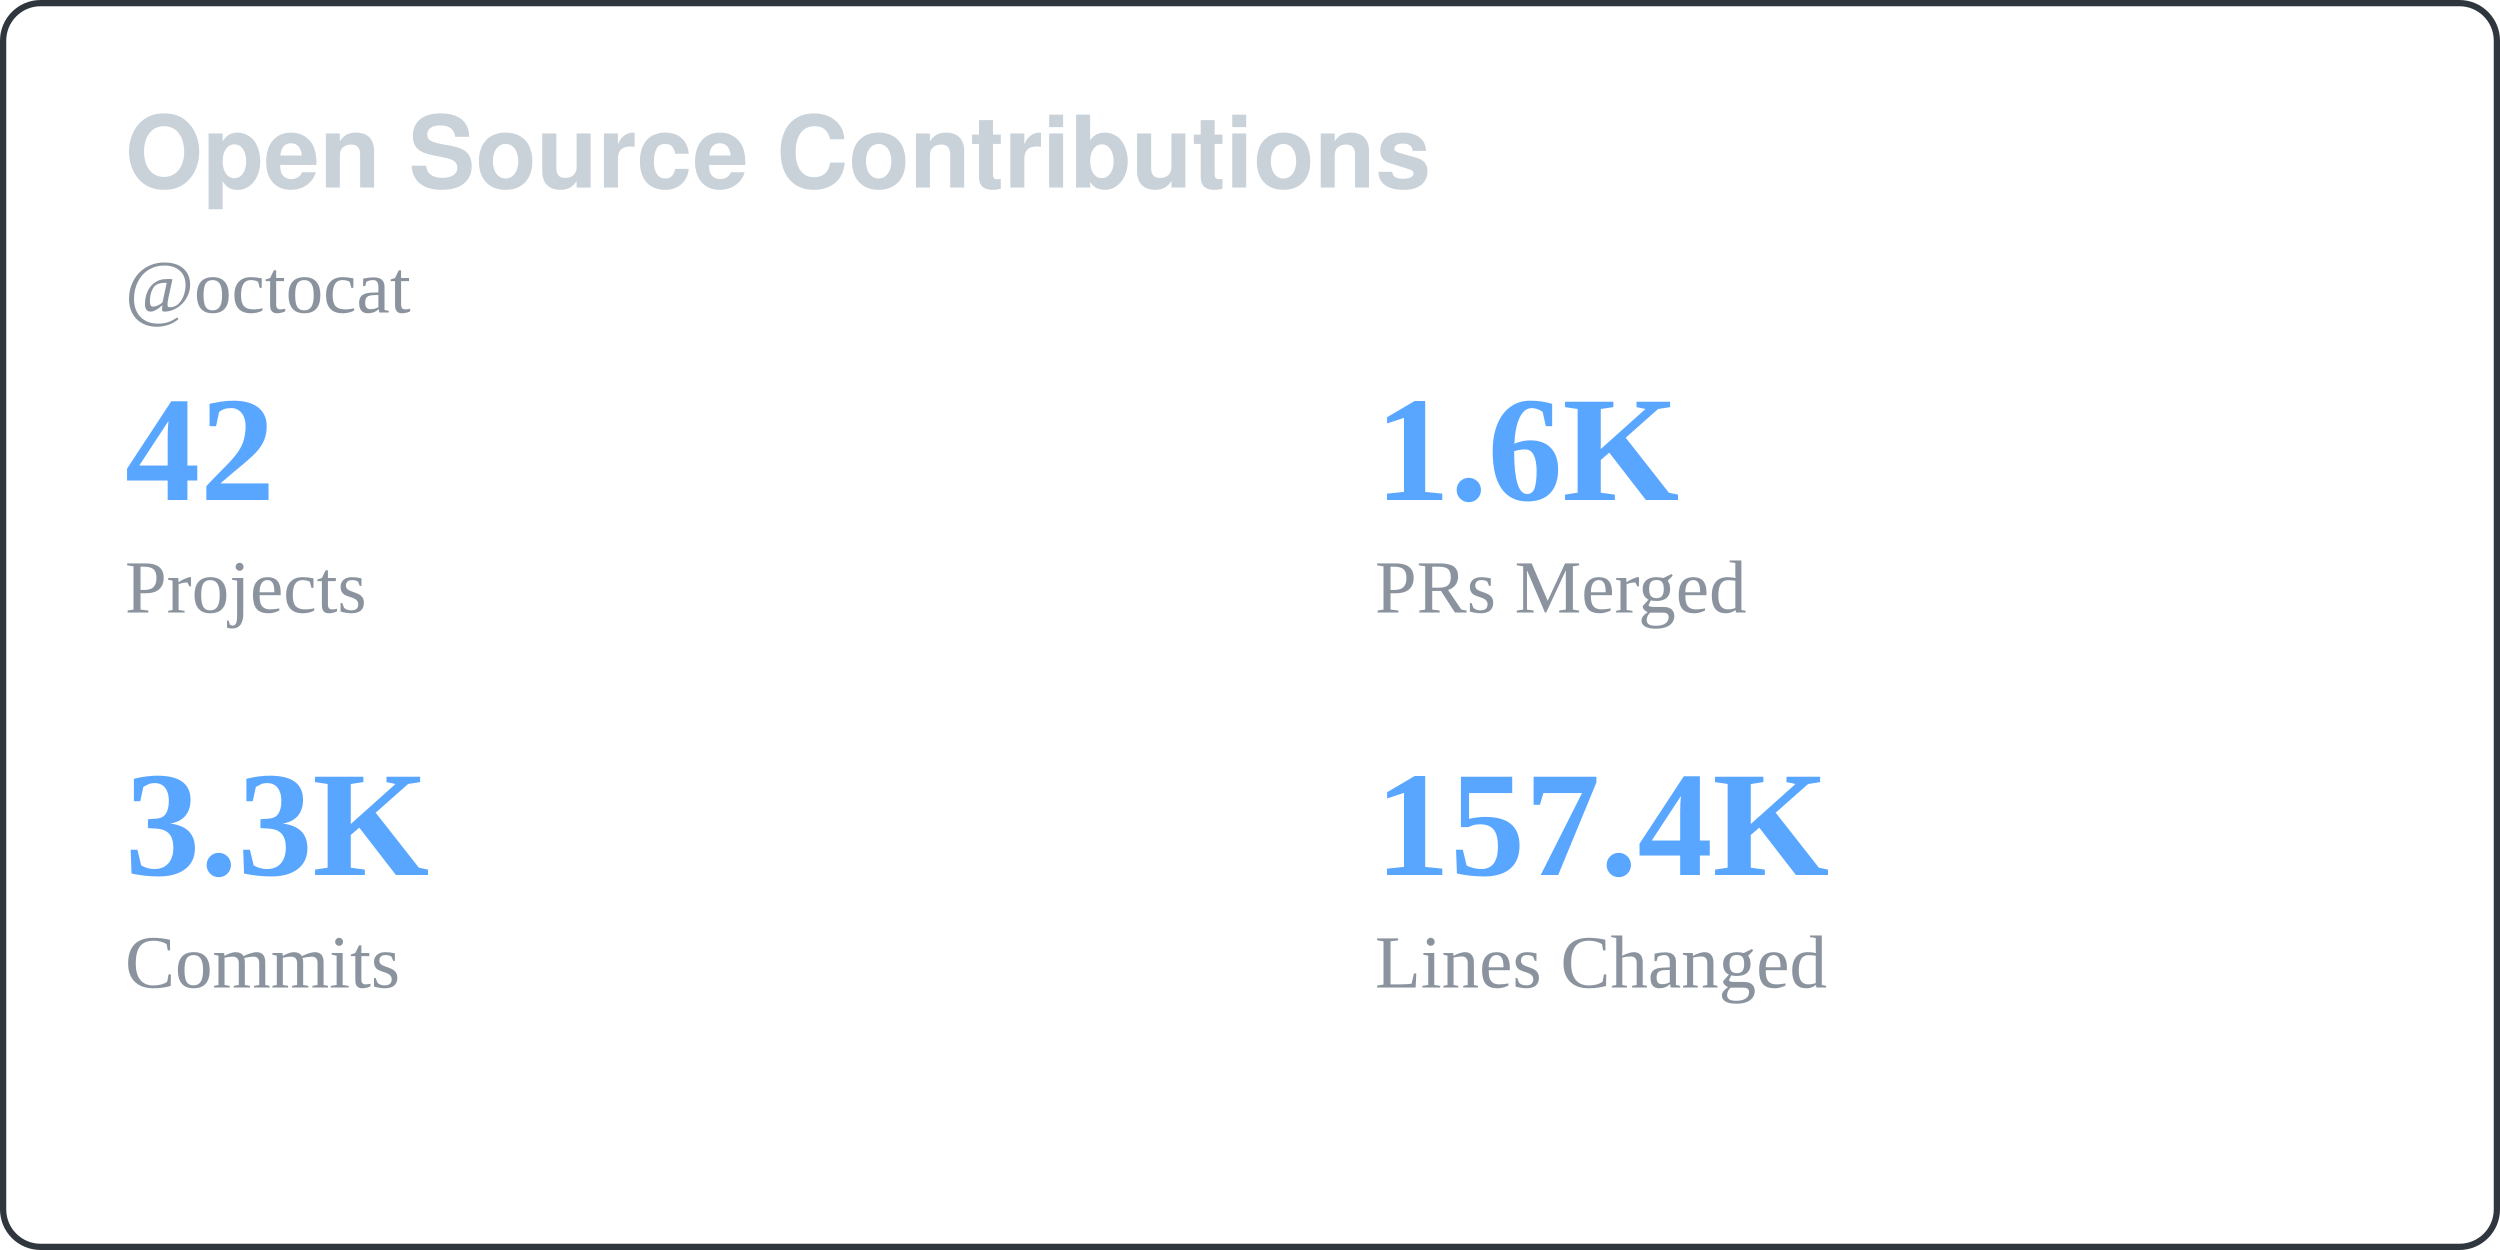
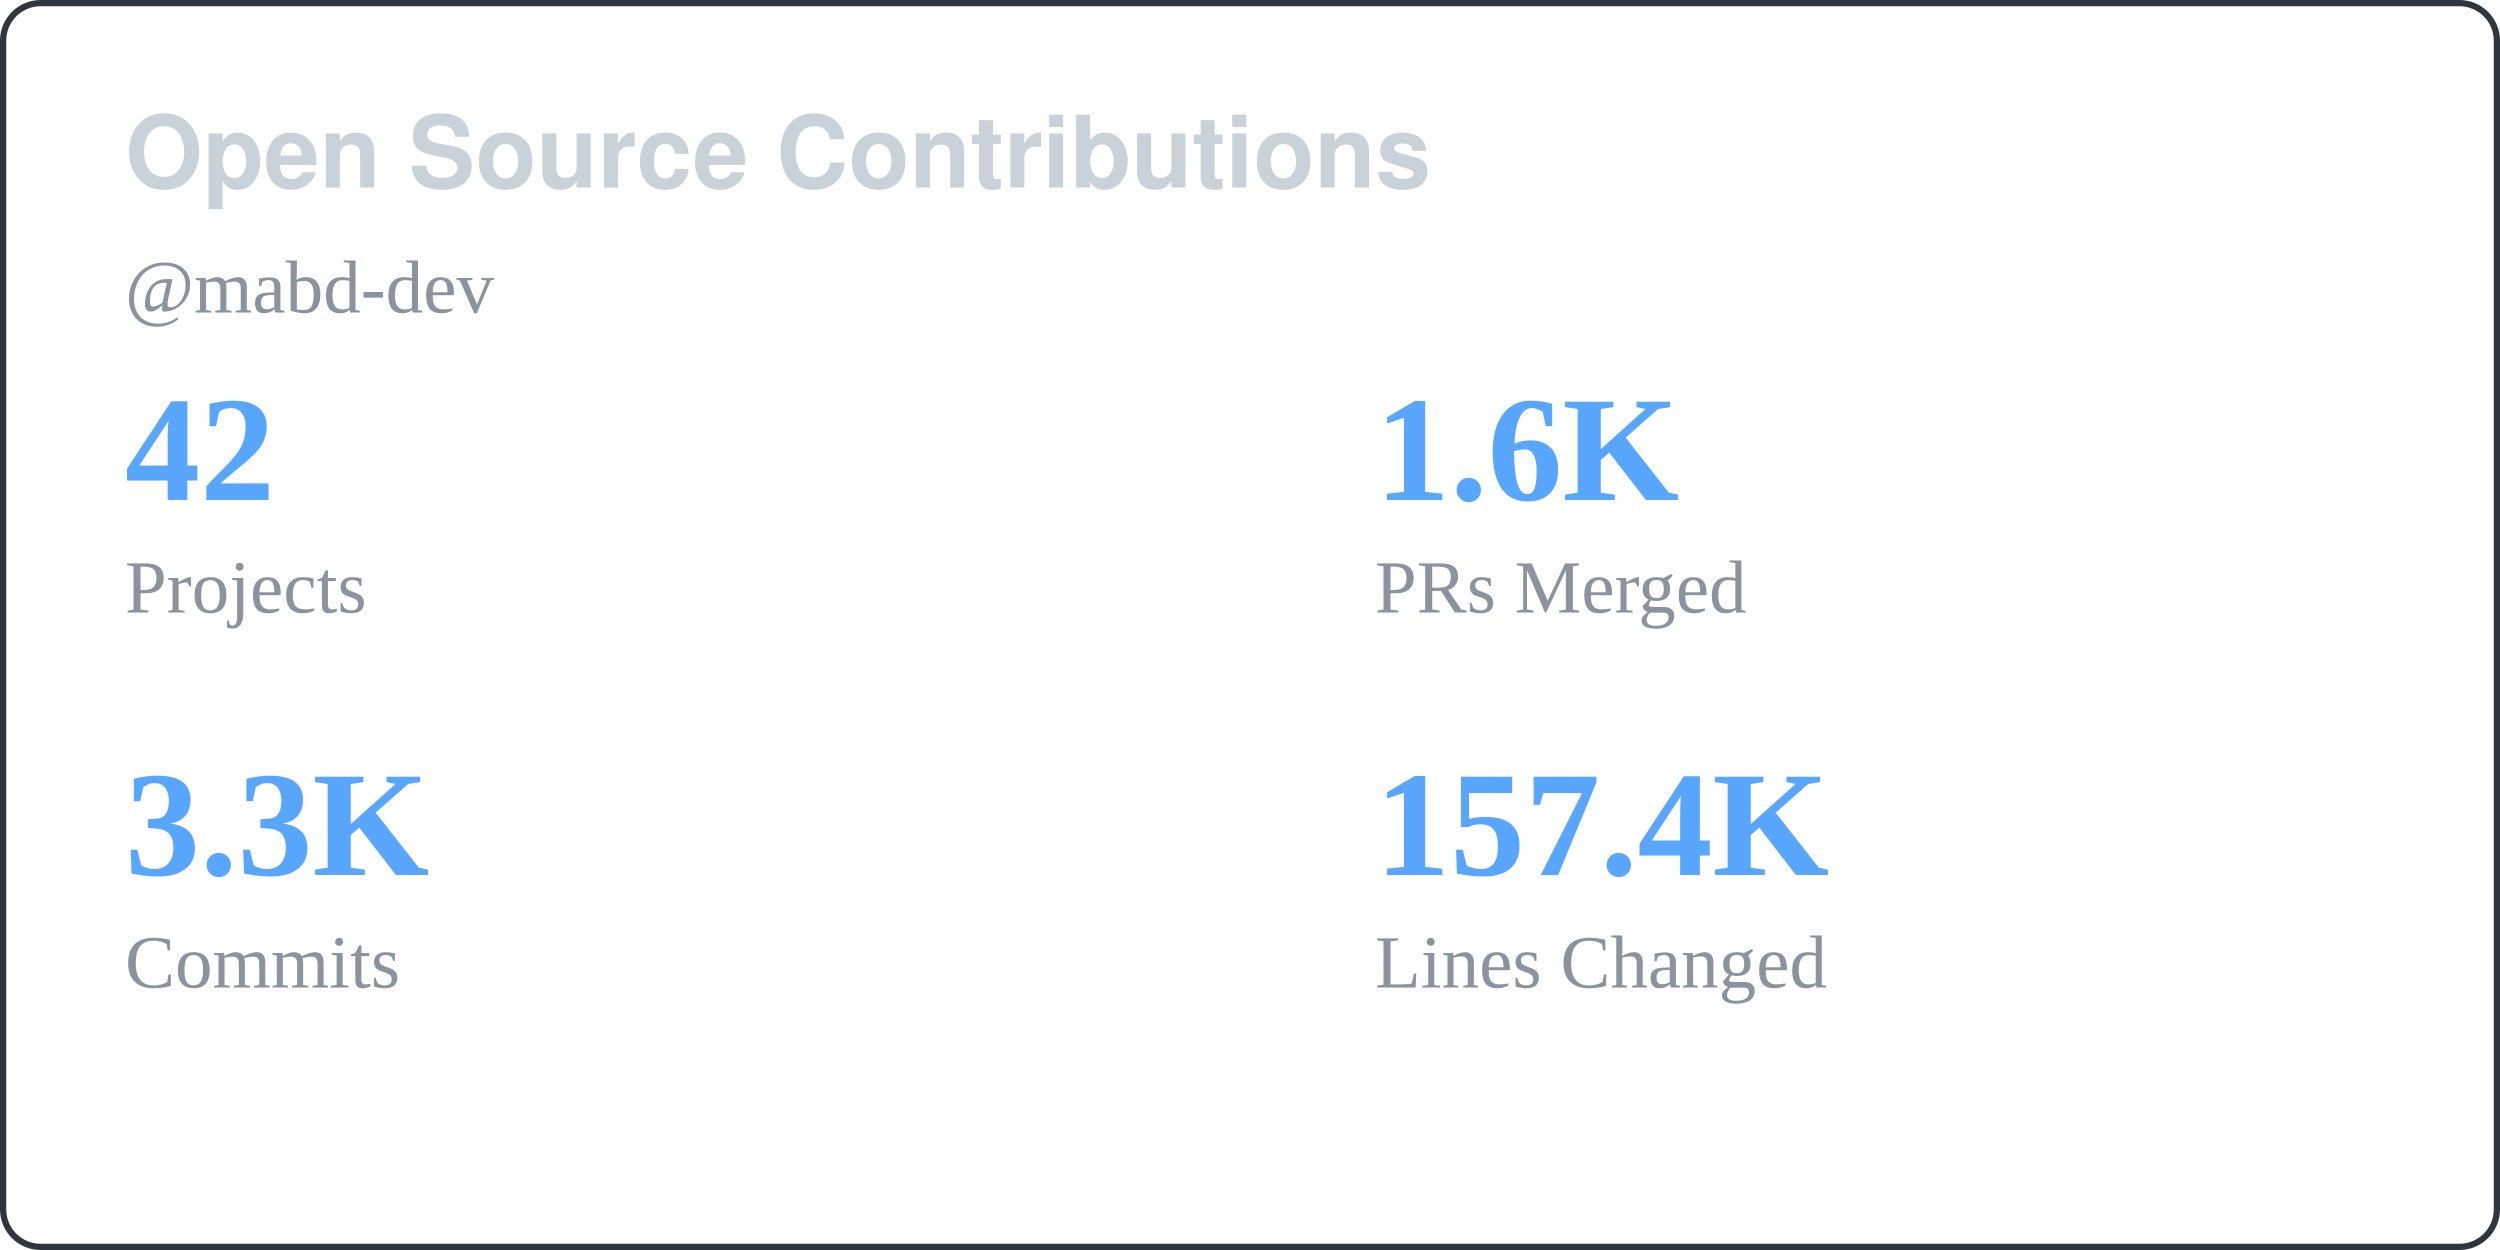
<svg xmlns="http://www.w3.org/2000/svg" width="400" height="200">
  <defs>
    <style>
      .bg { fill: #0d1117; }
      .border { stroke: #30363d; stroke-width: 1; fill: none; }
      .text { fill: #c9d1d9; font-family: -apple-system, BlinkMacSystemFont, 'Segoe UI', Helvetica, Arial, sans-serif; }
      .title { font-size: 16px; font-weight: 600; }
      .value { font-size: 24px; font-weight: 700; fill: #58a6ff; }
      .label { font-size: 12px; fill: #8b949e; }
    </style>
  </defs>
  <rect class="bg border" x="0.5" y="0.5" width="399" height="199" rx="6" />
  <text class="text title" x="20" y="30">Open Source Contributions</text>
-   <text class="label" x="20" y="50">@octocat</text>
+   <text class="label" x="20" y="50">@mabd-dev</text>
  <g transform="translate(20, 80)">
    <text class="value" x="0" y="0">42</text>
    <text class="label" x="0" y="18">Projects</text>
  </g>
  <g transform="translate(220, 80)">
    <text class="value" x="0" y="0">1.6K</text>
    <text class="label" x="0" y="18">PRs Merged</text>
  </g>
  <g transform="translate(20, 140)">
    <text class="value" x="0" y="0">3.3K</text>
    <text class="label" x="0" y="18">Commits</text>
  </g>
  <g transform="translate(220, 140)">
    <text class="value" x="0" y="0">157.4K</text>
    <text class="label" x="0" y="18">Lines Changed</text>
  </g>
</svg>
